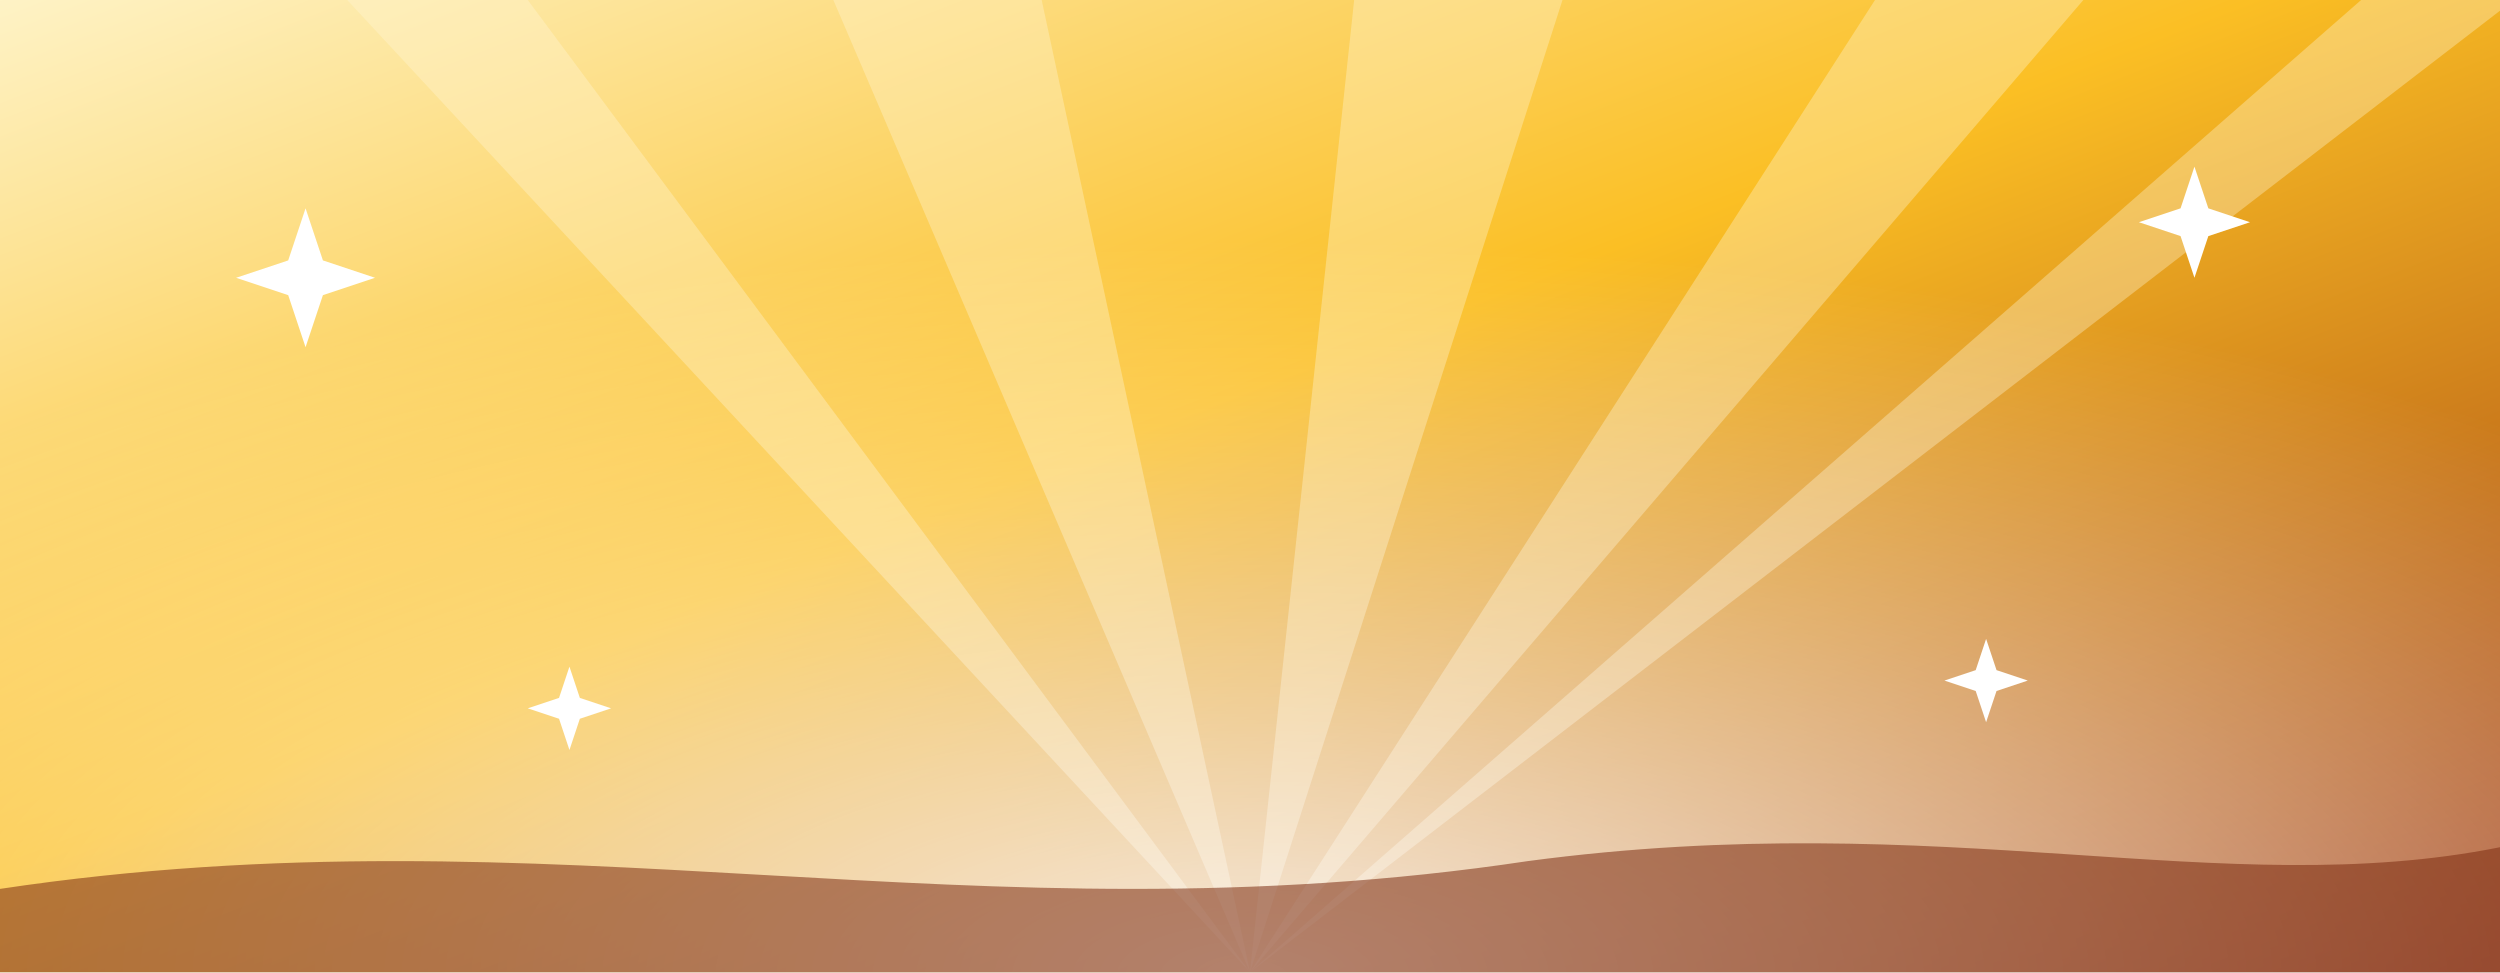
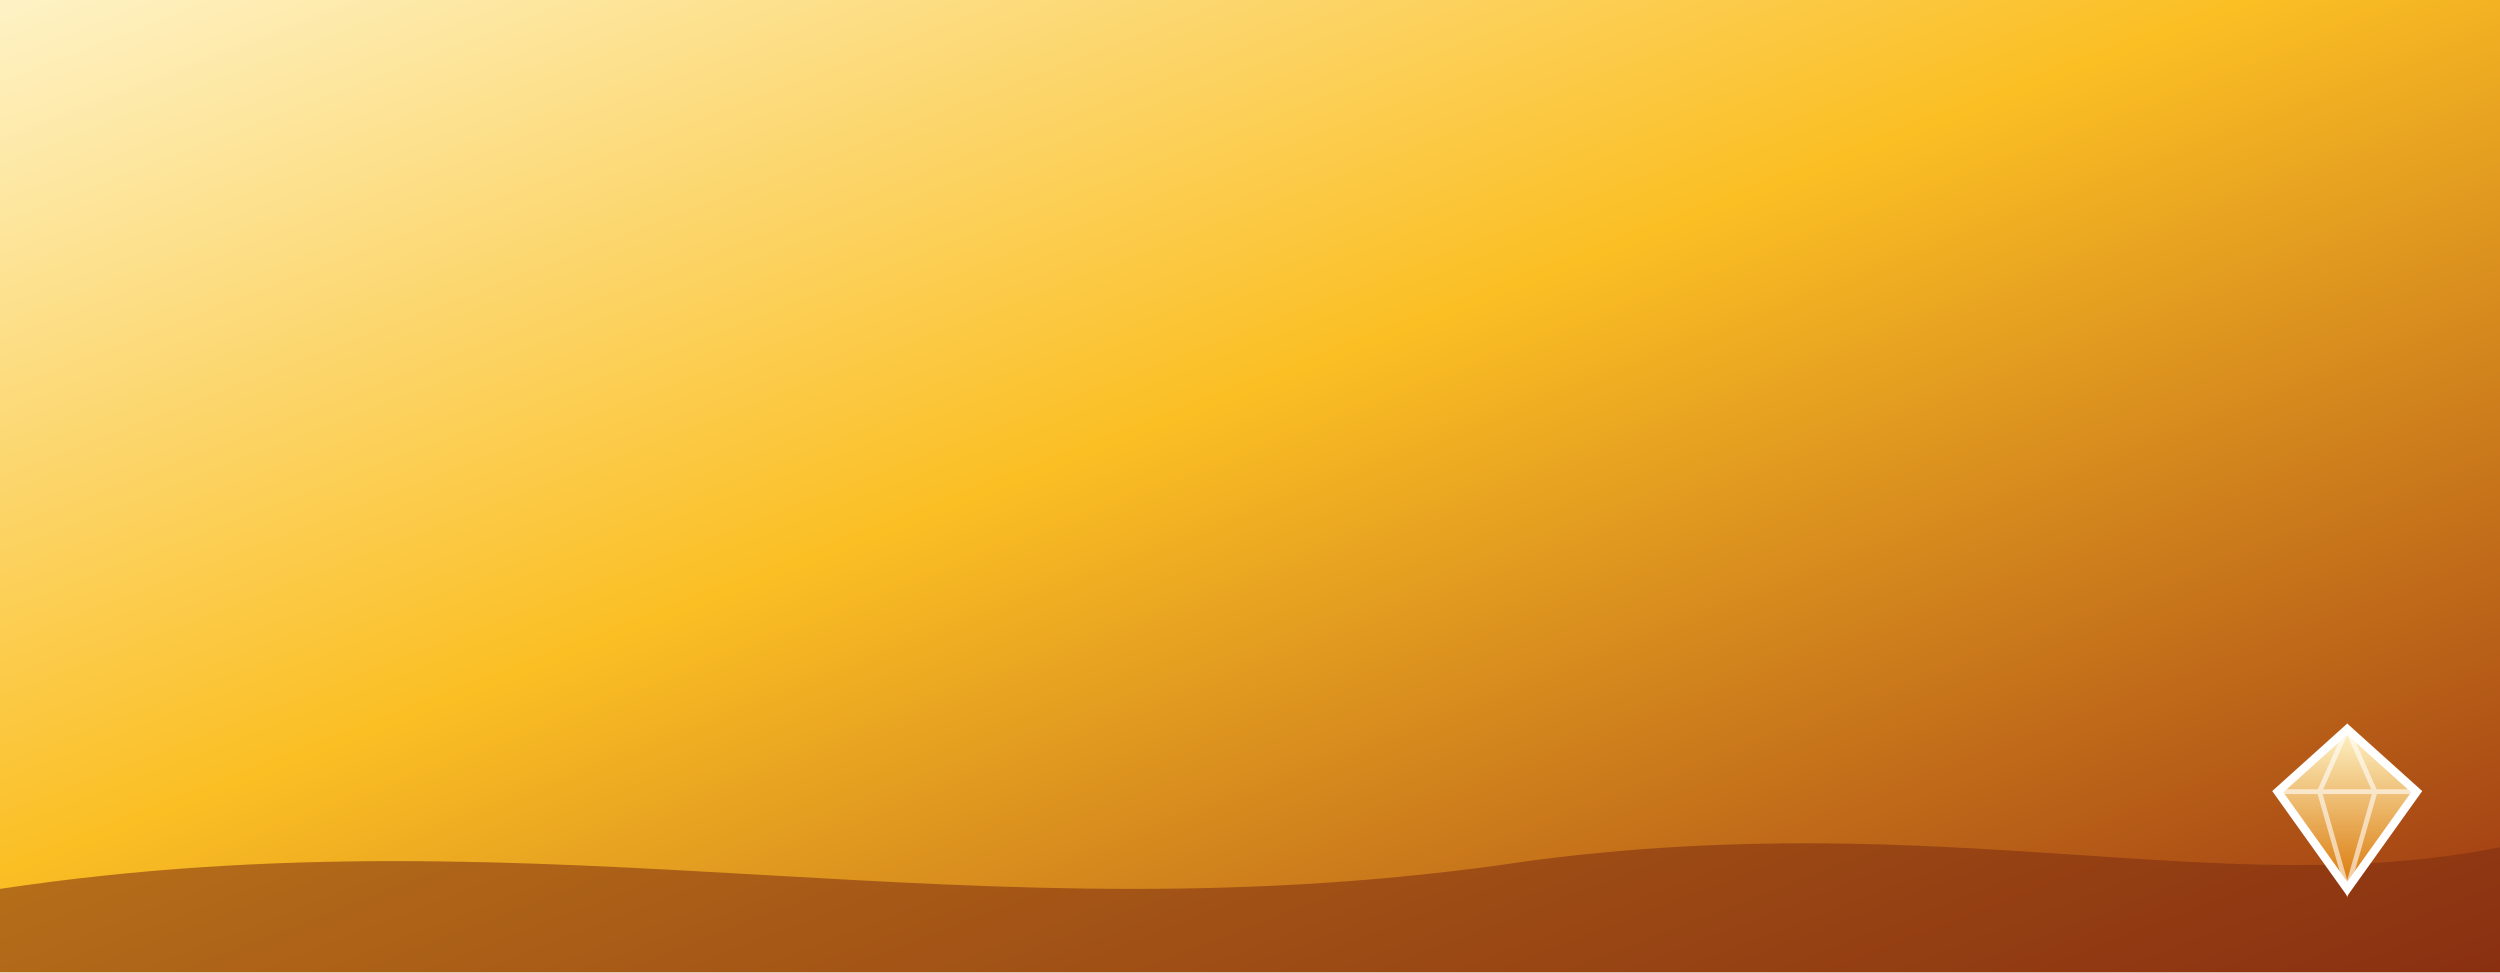
<svg xmlns="http://www.w3.org/2000/svg" viewBox="0 0 360 140" width="360" height="140" preserveAspectRatio="xMidYMid slice">
  <defs>
-     <linearGradient id="goldenHourSky" x1="0" y1="0" x2="1" y2="1">
+     <linearGradient id="pmGoldenSky" x1="0" y1="0" x2="1" y2="1">
      <stop offset="0" stop-color="#FEF3C7" />
      <stop offset="0.45" stop-color="#FBBF24" />
      <stop offset="1" stop-color="#9A3412" />
    </linearGradient>
-     <radialGradient id="goldenHourGlow" cx="0.5" cy="1" r="0.75">
-       <stop offset="0" stop-color="#FFFFFF" stop-opacity="0.85" />
-       <stop offset="1" stop-color="#FFFFFF" stop-opacity="0" />
-     </radialGradient>
+     <linearGradient id="pmGoldenMark" x1="0" y1="0" x2="0" y2="1">
+       <stop offset="0" stop-color="#FEF3C7" />
+       <stop offset="1" stop-color="#D97706" />
+     </linearGradient>
  </defs>
-   <rect width="360" height="140" fill="url(#goldenHourSky)" />
-   <g fill="#FFF7D6" fill-opacity="0.35">
-     <path d="M180 140 L120 0 L150 0 Z" />
-     <path d="M180 140 L195 0 L225 0 Z" />
-     <path d="M180 140 L270 0 L300 0 Z" />
-     <path d="M180 140 L50 0 L76 0 Z" />
-     <path d="M180 140 L340 0 L362 0 Z" />
+   <rect width="360" height="140" fill="url(#pmGoldenSky)" />
+   <path d="M0 128 C80 116 140 136 220 124 C280 116 320 130 360 122 L360 140 L0 140 Z" fill="#7C2D12" fill-opacity="0.55" />
+   <g transform="translate(338 116)">
+     <path d="M0 -11 L10 -2 L0 12 L-10 -2 Z" fill="url(#pmGoldenMark)" stroke="#FFFFFF" stroke-width="1.2" />
+     <path d="M-10 -2 H10 M0 -11 L-4 -2 L0 12 L4 -2 Z" fill="none" stroke="#FFFFFF" stroke-opacity="0.6" stroke-width="0.7" />
  </g>
-   <rect width="360" height="140" fill="url(#goldenHourGlow)" />
-   <g fill="#FFFFFF">
-     <path d="M44 30 L46.5 37.5 L54 40 L46.5 42.5 L44 50 L41.5 42.5 L34 40 L41.5 37.5 Z" />
-     <path d="M316 24 L318 30 L324 32 L318 34 L316 40 L314 34 L308 32 L314 30 Z" />
-     <path d="M286 92 L287.5 96.5 L292 98 L287.5 99.5 L286 104 L284.5 99.5 L280 98 L284.5 96.5 Z" />
-     <path d="M82 96 L83.5 100.5 L88 102 L83.5 103.5 L82 108 L80.5 103.5 L76 102 L80.5 100.5 Z" />
-   </g>
-   <path d="M0 128 C80 116 140 136 220 124 C280 116 320 130 360 122 L360 140 L0 140 Z" fill="#7C2D12" fill-opacity="0.55" />
</svg>
